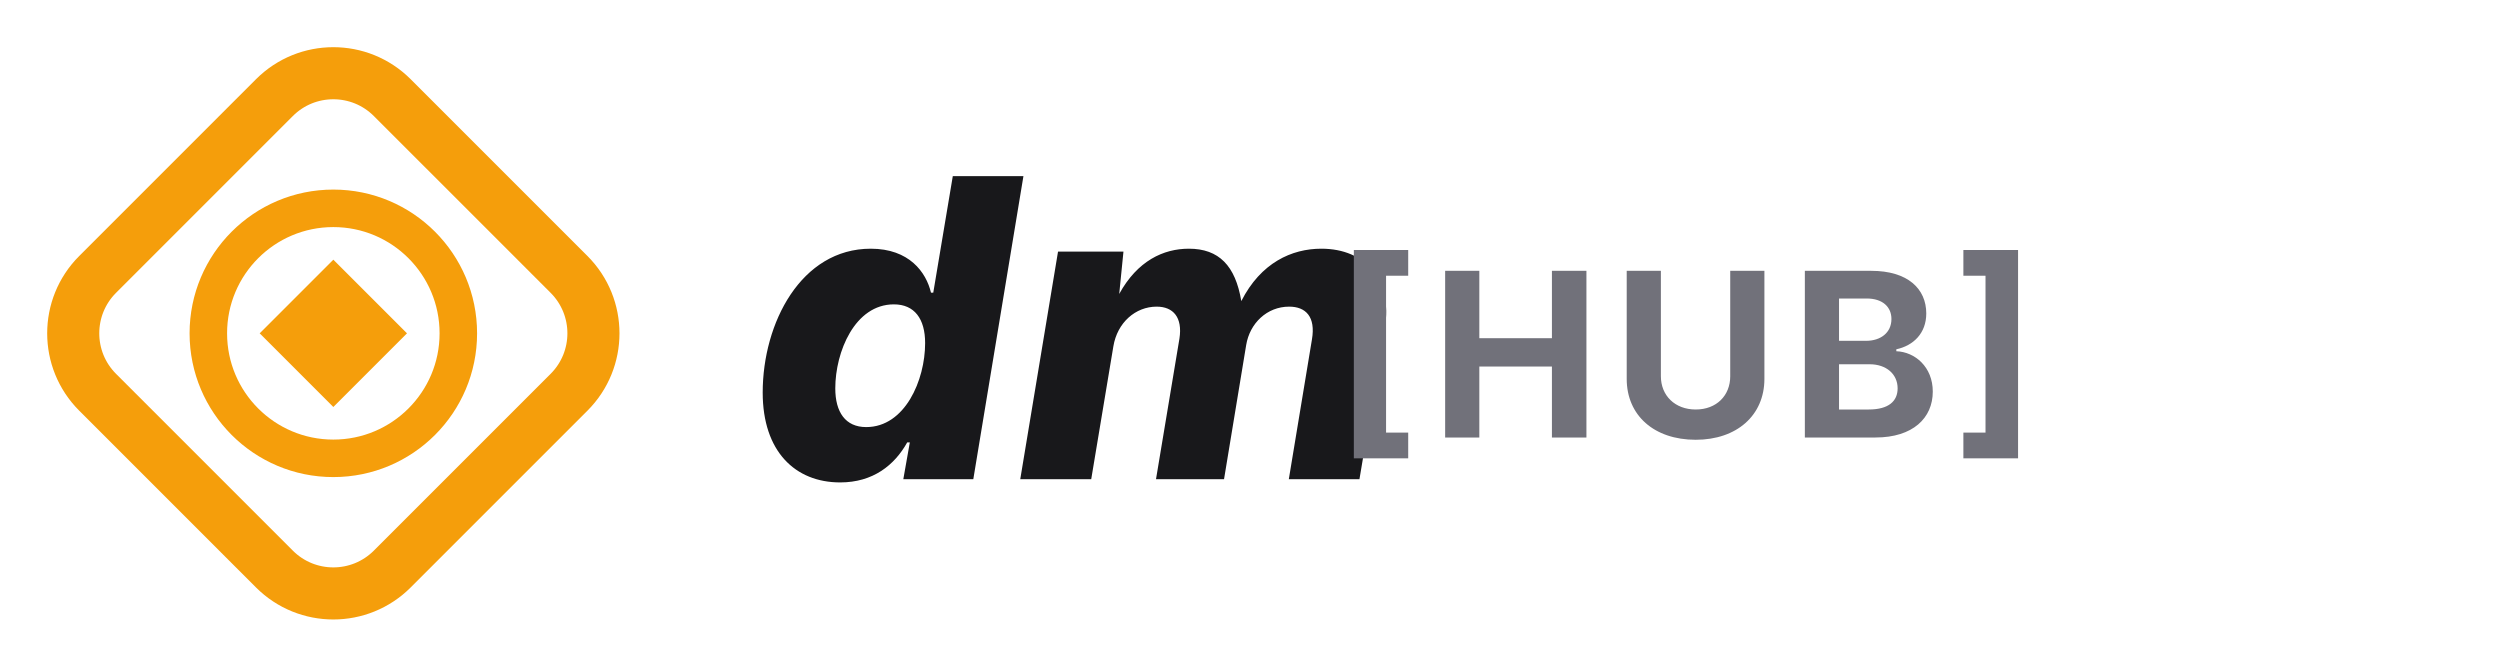
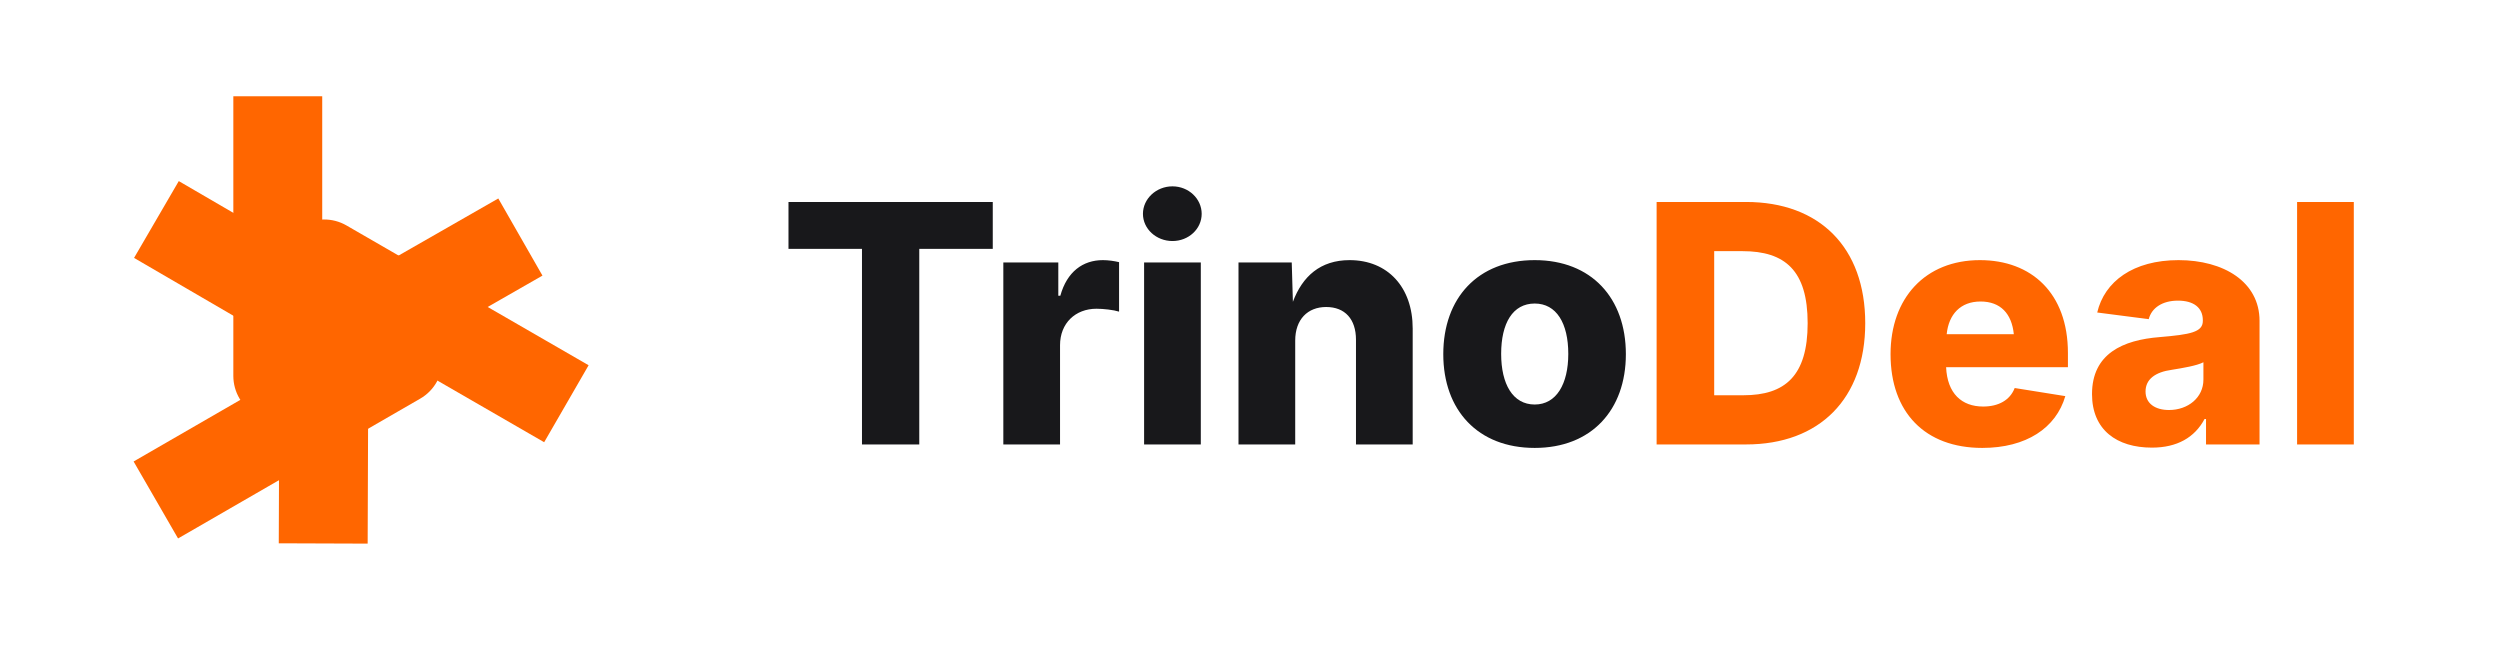
- <svg xmlns="http://www.w3.org/2000/svg" viewBox="0 0 120 32" width="120" height="32" fill="none">
-   <rect x="6" y="6" width="20" height="20" rx="4" transform="rotate(45 16 16)" stroke="#f59e0b" stroke-width="2.5" fill="none" />
-   <circle cx="16" cy="16" r="6" stroke="#f59e0b" stroke-width="1.8" fill="none" />
-   <rect x="13.5" y="13.5" width="5" height="5" transform="rotate(45 16 16)" fill="#f59e0b" />
-   <text x="36" y="23" font-family="system-ui, -apple-system, sans-serif" font-weight="800" font-style="italic" font-size="20" fill="#18181b">dm</text>
-   <text x="64" y="21" font-family="system-ui, -apple-system, sans-serif" font-weight="700" font-size="11" letter-spacing="0.5" fill="#71717a">[HUB]</text>
+ <svg xmlns="http://www.w3.org/2000/svg" viewBox="0 0 135 36" width="135" height="36" fill="none">
+   <g transform="translate(18, 18)">
+     <g transform="rotate(0)">
+       <path d="M -3.0,-12.8 L -3.0,2.3 L 10.1,-5.2" stroke="#ff6600" stroke-width="4.8" stroke-linecap="butt" stroke-linejoin="round" fill="none" />
+     </g>
+     <g transform="rotate(120)">
+       <path d="M -3.0,-12.8 L -3.0,2.3 L 10.1,-5.2" stroke="#ff6600" stroke-width="4.8" stroke-linecap="butt" stroke-linejoin="round" fill="none" />
+     </g>
+     <g transform="rotate(240)">
+       <path d="M -3.0,-12.8 L -3.0,2.3 L 10.1,-5.2" stroke="#ff6600" stroke-width="4.8" stroke-linecap="butt" stroke-linejoin="round" fill="none" />
+     </g>
+   </g>
+   <text x="42" y="24" font-family="system-ui, -apple-system, sans-serif" font-weight="800" font-size="18" fill="#18181b">Trino<tspan fill="#ff6600">Deal</tspan>
+   </text>
</svg>
